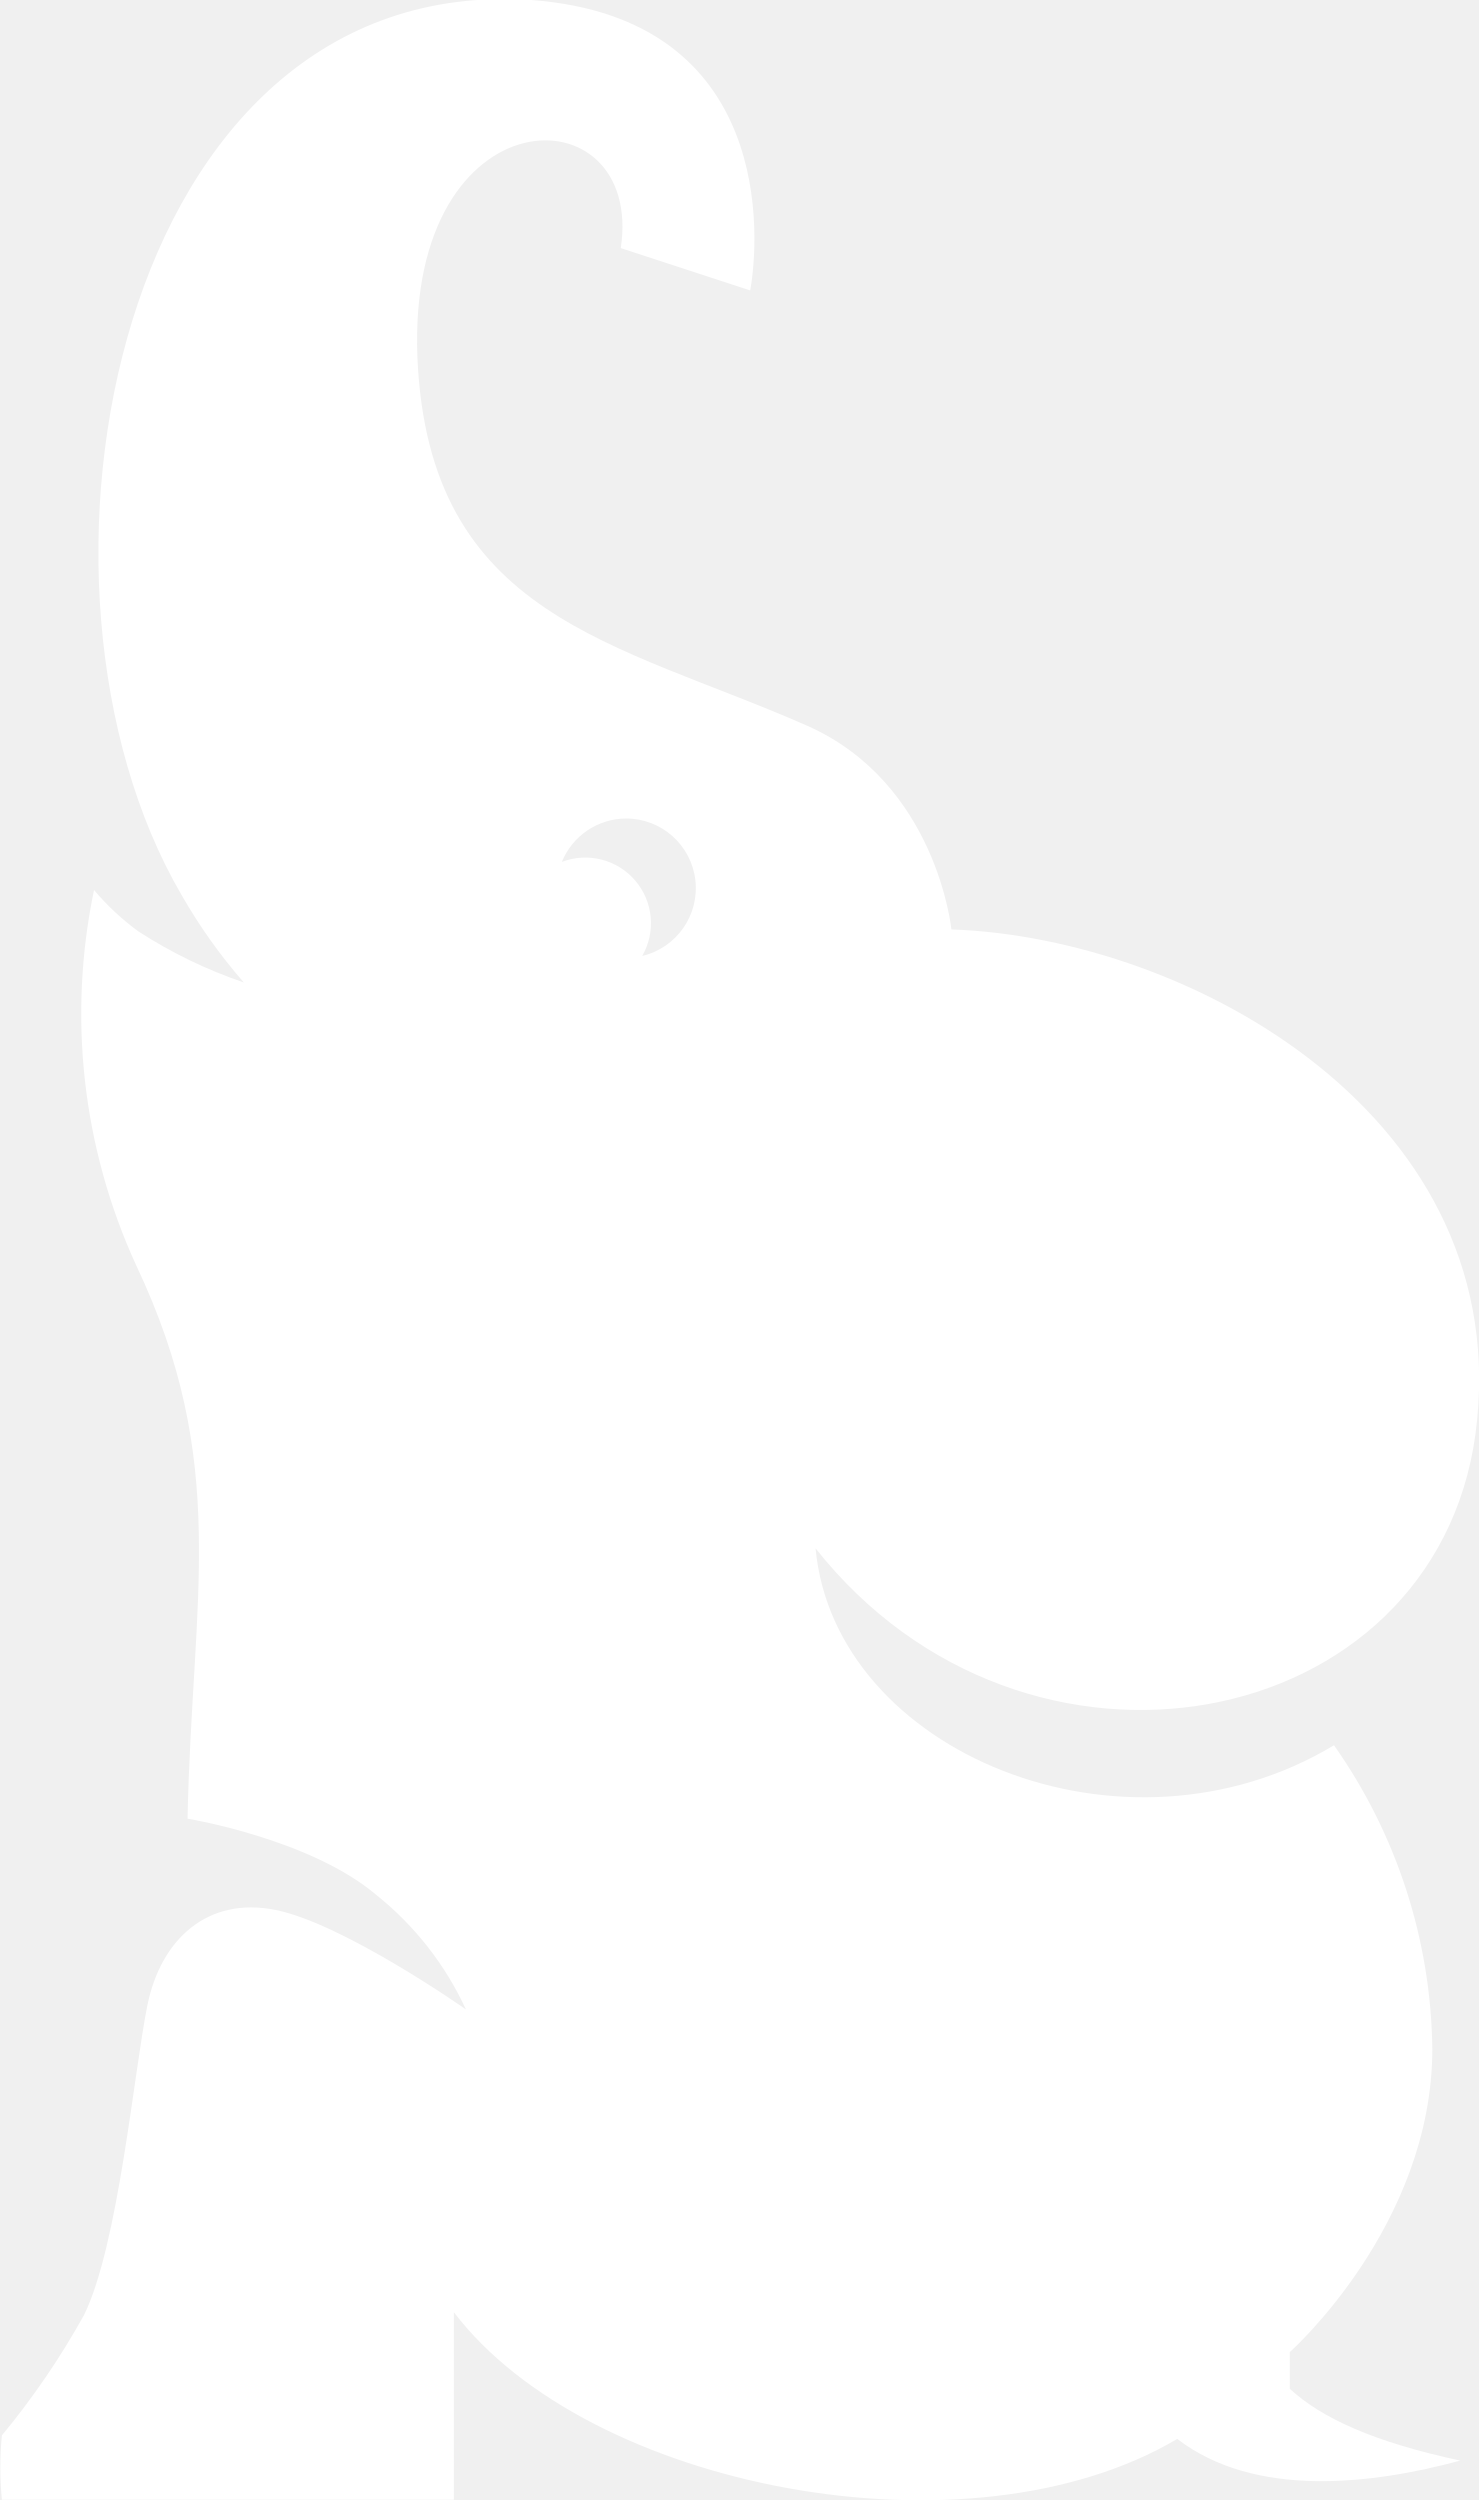
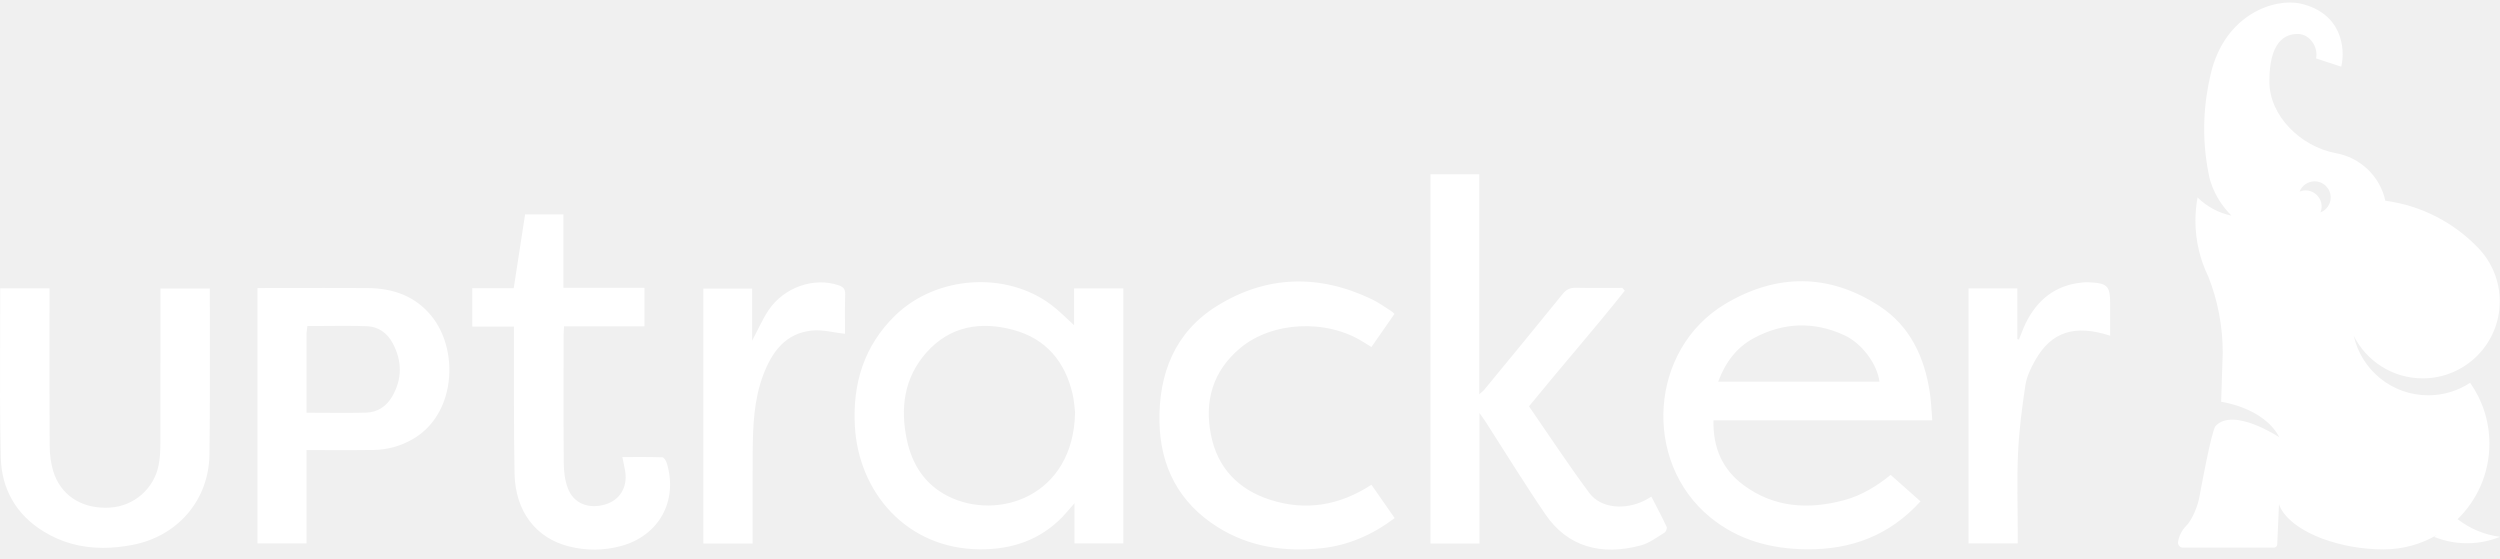
- <svg xmlns="http://www.w3.org/2000/svg" id="Layer_1" data-name="Layer 1" viewBox="0 0 55.18 93.31">
-   <path d="M23.17,9.26L28,10.84C28.35,8.93,28.92.68,19.83,0,4.3-1.05,0,21.82,6.78,33.41a20.15,20.15,0,0,0,2.32,3.26,17.75,17.75,0,0,1-3.94-1.91,9.5,9.5,0,0,1-1.65-1.54,22.52,22.52,0,0,0,1.57,14C8.59,54.63,7.17,59.56,7,67.88c0,0,4.58.75,7.05,2.85A11.78,11.78,0,0,1,17.39,75s-4.54-3.19-7.09-3.71S6,72.38,5.5,74.85,4.42,83.78,3.14,86.4A29.55,29.55,0,0,1,.07,90.9a12.58,12.58,0,0,0,0,2.4H16.94v-7c5,6.58,19.2,9.35,27,4.73,2.9,2.23,7.27,1.7,10.56.81-3.24-.7-5.16-1.58-6.36-2.68V87.79s5.32-4.72,5.32-11.32a20.09,20.09,0,0,0-3.67-11.33c-7.84,4.72-18.64.28-19.35-7.35,7.83,9.91,23.09,7,24.63-4.26C56.64,41.74,44.45,35,35.51,34.69c0,0-.54-5.47-5.4-7.61C23,23.95,16,23.06,15.58,13.35c-0.4-10,8.48-10,7.59-4.09h0Zm0.2,21.29a2.6,2.6,0,0,1,.6,5.13,2.45,2.45,0,0,0-3-3.51,2.6,2.6,0,0,1,2.41-1.62h0Z" style="fill: #fff;fill-rule: evenodd" />
+ <svg xmlns="http://www.w3.org/2000/svg" width="215px" height="48px" viewBox="0 0 215 48" version="1.1">
+   <defs />
+   <g id="Main-Screens" stroke="none" stroke-width="1" fill="none" fill-rule="evenodd">
+     <g id="Reset-Password" transform="translate(-493, -57)" fill="#FFFFFF">
+       <path d="M692.561,75.267 C692.623,75.11 692.66,74.94 692.66,74.76 C692.66,73.995 692.039,73.375 691.274,73.375 C691.094,73.375 690.924,73.412 690.766,73.474 C690.969,72.96 691.468,72.596 692.054,72.596 C692.819,72.596 693.44,73.216 693.44,73.981 C693.44,74.567 693.075,75.065 692.561,75.267 L692.561,75.267 Z M704.364,101.654 L704.302,101.7 C706.019,100.047 707.089,97.726 707.089,95.155 C707.089,93.206 706.475,91.4 705.43,89.92 C704.396,90.6 703.157,90.996 701.826,90.996 C698.696,90.996 696.078,88.807 695.421,85.878 C696.51,88.048 698.756,89.539 701.351,89.539 C705.012,89.539 707.979,86.573 707.979,82.915 C707.979,81.143 707.283,79.534 706.149,78.345 C704.07,76.167 701.273,74.68 698.138,74.261 C697.69,72.166 695.974,70.531 693.849,70.165 C690.864,69.6 688.166,66.964 688.166,64.018 C688.161,60.608 689.482,59.916 690.605,59.921 C691.71,59.926 692.388,61.14 692.18,62.025 L694.349,62.734 C694.736,61.09 694.341,58.129 690.883,57.318 C688.669,56.798 684.338,58.183 683.12,63.367 C682.567,65.719 682.279,68.638 682.942,71.939 C682.942,71.939 683.183,73.818 684.902,75.542 C683.789,75.315 682.78,74.763 681.99,73.979 C681.872,74.625 681.806,75.29 681.806,75.971 C681.806,77.698 682.205,79.333 682.915,80.787 C683.716,82.816 684.155,85.027 684.155,87.34 L684.018,91.554 C684.018,91.554 687.69,92.041 689.022,94.606 C689.022,94.606 685.058,91.976 683.536,93.643 C683.184,94.028 682.18,99.567 682.18,99.567 C682.047,100.433 681.557,101.701 680.973,102.267 C680.632,102.621 680.393,103.081 680.313,103.604 C680.277,103.838 680.438,104.057 680.673,104.093 L688.503,104.093 C688.665,104.118 688.817,104.007 688.841,103.845 L688.994,100.353 C688.994,100.353 689.341,102.042 692.74,103.334 C694.38,103.925 696.148,104.247 697.991,104.247 C699.657,104.247 701.218,103.797 702.561,103.015 L702.35,103.175 C703.219,103.525 704.169,103.718 705.164,103.718 C706.167,103.718 707.125,103.522 708,103.166 C706.641,102.991 705.396,102.453 704.364,101.654 L704.364,101.654 Z M519.393,85.387 L519.385,85.444 C519.374,85.513 519.365,85.582 519.364,85.65 C519.363,87.484 519.363,92.497 519.363,92.497 L519.762,92.497 C520.205,92.497 520.643,92.5 521.078,92.502 L521.185,92.503 C521.649,92.506 522.109,92.508 522.567,92.508 C523.323,92.508 523.939,92.501 524.508,92.485 C525.428,92.457 526.21,91.977 526.708,91.131 C527.59,89.634 527.609,88.076 526.764,86.499 C526.292,85.618 525.506,85.093 524.606,85.057 C524.018,85.034 523.382,85.023 522.605,85.023 C522.192,85.023 521.777,85.026 521.361,85.03 L521.119,85.032 C520.677,85.035 520.234,85.038 519.789,85.038 L519.437,85.038 L519.393,85.387 Z M515.144,103.73 L515.144,81.772 C515.157,81.771 517.511,81.768 517.511,81.768 C518.629,81.767 519.747,81.765 520.865,81.765 C522.101,81.765 523.336,81.767 524.572,81.773 C526.958,81.783 528.755,82.553 530.064,84.125 C531.363,85.683 531.92,88.033 531.517,90.257 C531.154,92.262 530.072,93.869 528.471,94.782 C527.444,95.367 526.326,95.675 525.149,95.697 C524.526,95.709 523.85,95.714 523.02,95.714 C522.548,95.714 522.075,95.712 521.597,95.711 L521.425,95.71 C520.876,95.707 520.322,95.705 519.76,95.705 L519.362,95.705 L519.362,103.73 L515.144,103.73 Z M504.397,103.862 C508.303,103.113 510.962,99.99 511.013,96.09 C511.058,92.697 511.052,89.245 511.048,85.889 L511.047,85.628 C511.045,84.357 511.044,83.086 511.045,81.814 L506.799,81.814 L506.799,85.272 C506.8,88.566 506.802,91.86 506.793,95.154 C506.79,95.913 506.744,96.484 506.641,97.005 C506.243,99.038 504.514,100.539 502.436,100.654 C502.312,100.661 502.19,100.665 502.069,100.665 C499.852,100.665 498.173,99.487 497.577,97.513 C497.378,96.856 497.275,96.116 497.271,95.313 C497.252,92.055 497.254,88.742 497.256,85.538 L497.258,81.797 L493.019,81.797 C493.02,83.167 493.015,84.538 493.01,85.909 C492.997,89.338 492.983,92.883 493.071,96.374 C493.138,99.067 494.397,101.248 496.711,102.683 C498.267,103.647 499.955,104.116 501.871,104.116 C502.669,104.116 503.519,104.03 504.397,103.862 L504.397,103.862 Z M674.473,83.148 C674.473,81.584 674.258,81.359 672.664,81.277 C672.454,81.266 672.242,81.278 672.033,81.299 C669.748,81.53 668.202,82.788 667.21,84.795 C666.987,85.249 666.822,85.731 666.63,86.2 C666.583,86.189 666.536,86.177 666.49,86.165 L666.49,81.802 L662.296,81.802 L662.296,103.734 L666.526,103.734 L666.526,102.93 C666.526,100.609 666.446,98.285 666.551,95.969 C666.641,94.014 666.89,92.06 667.184,90.124 C667.296,89.383 667.654,88.649 668.028,87.985 C669.407,85.536 671.426,84.877 674.473,85.872 L674.473,83.148 Z M557.726,102.957 C557.726,100.613 557.712,98.269 557.731,95.926 C557.748,93.65 557.828,91.378 558.651,89.213 C559.4,87.247 560.56,85.66 562.822,85.428 C563.74,85.333 564.695,85.602 565.673,85.71 C565.673,84.665 565.649,83.498 565.685,82.333 C565.699,81.88 565.546,81.68 565.126,81.536 C563.016,80.81 560.415,81.696 559.082,83.698 C558.567,84.472 558.193,85.34 557.685,86.295 L557.685,81.82 L553.486,81.82 L553.486,103.742 L557.726,103.742 L557.726,102.957 L557.726,102.957 Z M612.645,83.752 C612.09,83.405 611.555,83.011 610.968,82.73 C606.419,80.555 601.89,80.669 597.629,83.332 C594.047,85.571 592.646,89.115 592.713,93.247 C592.776,97.125 594.384,100.224 597.693,102.316 C600.439,104.051 603.508,104.485 606.681,104.144 C608.98,103.896 611.046,102.984 612.942,101.556 C612.264,100.583 611.603,99.634 610.944,98.689 C608.175,100.487 605.276,100.966 602.214,99.975 C599.485,99.092 597.697,97.226 597.14,94.389 C596.565,91.468 597.309,88.899 599.657,86.936 C602.404,84.639 607.062,84.419 610.225,86.4 C610.454,86.544 610.685,86.686 610.942,86.845 C611.629,85.857 612.269,84.938 612.924,83.996 C612.816,83.9 612.74,83.811 612.645,83.752 L612.645,83.752 Z M541.452,75.439 L538.158,75.439 C537.834,77.545 537.514,79.62 537.18,81.785 L533.617,81.785 L533.617,85.088 L537.201,85.088 C537.201,85.436 537.2,85.712 537.201,85.988 C537.213,89.904 537.173,93.821 537.251,97.736 C537.316,100.973 539.086,103.277 541.925,103.991 C543.403,104.362 544.9,104.36 546.378,103.966 C549.666,103.091 551.334,100.086 550.342,96.82 C550.284,96.629 550.102,96.334 549.97,96.329 C548.833,96.29 547.695,96.307 546.523,96.307 C546.619,96.79 546.712,97.176 546.771,97.566 C546.976,98.923 546.289,100.025 545.024,100.39 C543.599,100.8 542.323,100.291 541.833,98.985 C541.585,98.325 541.49,97.573 541.484,96.861 C541.451,93.179 541.468,89.497 541.47,85.815 C541.47,85.59 541.493,85.364 541.51,85.066 L548.424,85.066 L548.424,81.752 L541.452,81.752 L541.452,75.439 Z M632.523,81.759 C631.19,81.759 629.857,81.777 628.525,81.749 C628.036,81.739 627.714,81.881 627.396,82.273 C625.156,85.043 622.888,87.79 620.625,90.542 C620.537,90.649 620.416,90.73 620.216,90.905 L620.216,71.985 L616.023,71.985 L616.023,103.741 L620.236,103.741 L620.236,92.516 C620.478,92.86 620.611,93.037 620.73,93.222 C622.453,95.899 624.117,98.616 625.912,101.243 C627.805,104.014 630.692,104.828 634.126,103.9 C634.845,103.706 635.487,103.208 636.142,102.812 C636.267,102.736 636.391,102.434 636.338,102.32 C635.923,101.438 635.464,100.577 635.018,99.708 C634.788,99.841 634.631,99.943 634.464,100.028 C632.761,100.894 630.67,100.724 629.685,99.4 C627.875,96.965 626.209,94.423 624.495,91.944 C627.265,88.543 630.079,85.339 632.73,82.005 C632.661,81.923 632.592,81.841 632.523,81.759 L632.523,81.759 Z M654.634,89.822 C654.438,88.304 653.133,86.529 651.608,85.827 C648.988,84.621 646.367,84.722 643.838,86.074 C642.342,86.874 641.375,88.173 640.766,89.822 L654.634,89.822 Z M658.163,100.116 C655.493,103.063 652.196,104.274 648.38,104.24 C645.319,104.214 642.486,103.458 640.079,101.488 C634.207,96.682 634.846,87.029 641.372,83.138 C645.769,80.516 650.295,80.492 654.635,83.324 C657.265,85.04 658.5,87.703 658.963,90.742 C659.078,91.5 659.102,92.273 659.177,93.146 L640.359,93.146 C640.305,95.509 641.132,97.374 642.939,98.714 C645.565,100.662 648.511,100.837 651.577,100.02 C653.143,99.603 654.479,98.749 655.596,97.84 C656.472,98.617 657.31,99.36 658.163,100.116 L658.163,100.116 Z M585.456,92.476 C585.415,92.153 585.388,91.515 585.247,90.902 C584.6,88.099 582.958,86.13 580.148,85.372 C577.337,84.613 574.701,85.039 572.68,87.31 C570.739,89.492 570.402,92.121 571.006,94.894 C571.462,96.986 572.56,98.668 574.502,99.658 C578.773,101.835 585.322,99.728 585.456,92.476 L585.456,92.476 Z M585.369,81.801 L589.605,81.801 L589.605,103.734 L585.405,103.734 L585.405,100.276 C584.984,100.757 584.698,101.114 584.382,101.441 C582.439,103.451 580.027,104.258 577.274,104.242 C570.96,104.206 566.828,99.319 566.518,93.64 C566.318,89.973 567.312,86.728 569.995,84.124 C573.54,80.683 579.571,80.293 583.446,83.246 C584.131,83.767 584.736,84.394 585.369,84.966 L585.369,81.801 Z" id="Uptracker-Logo" />
+     </g>
+   </g>
</svg>
